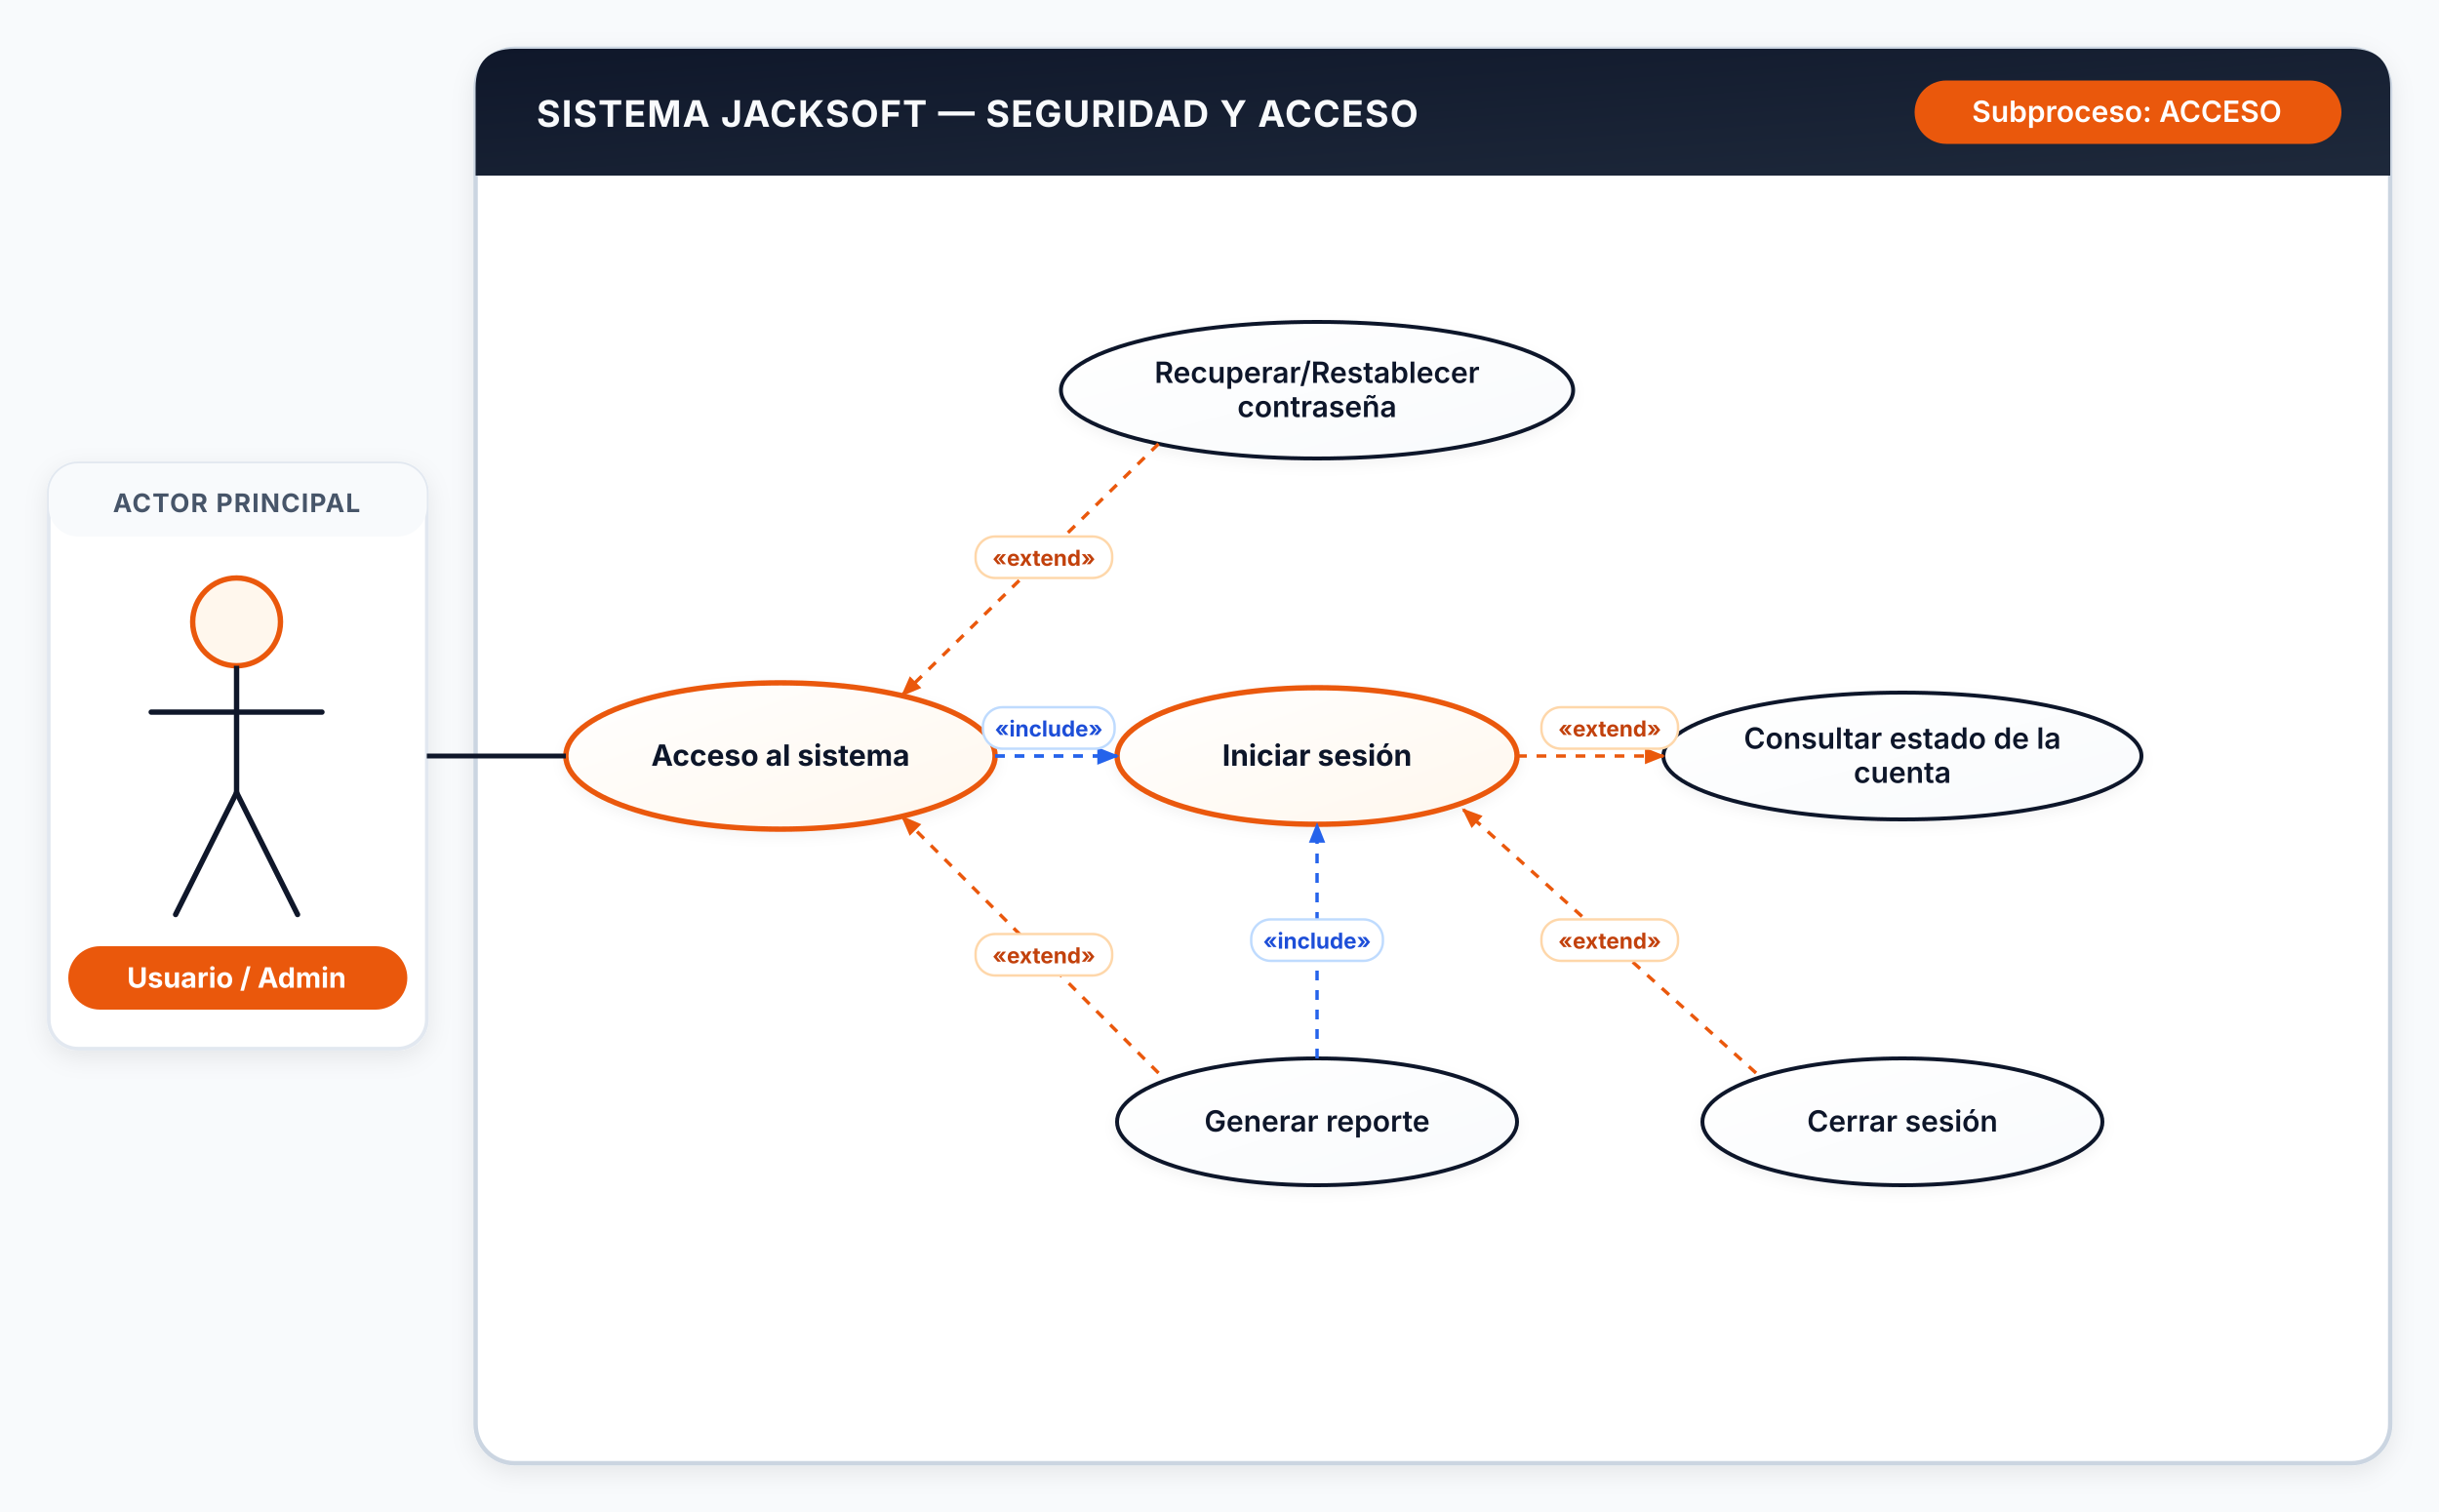
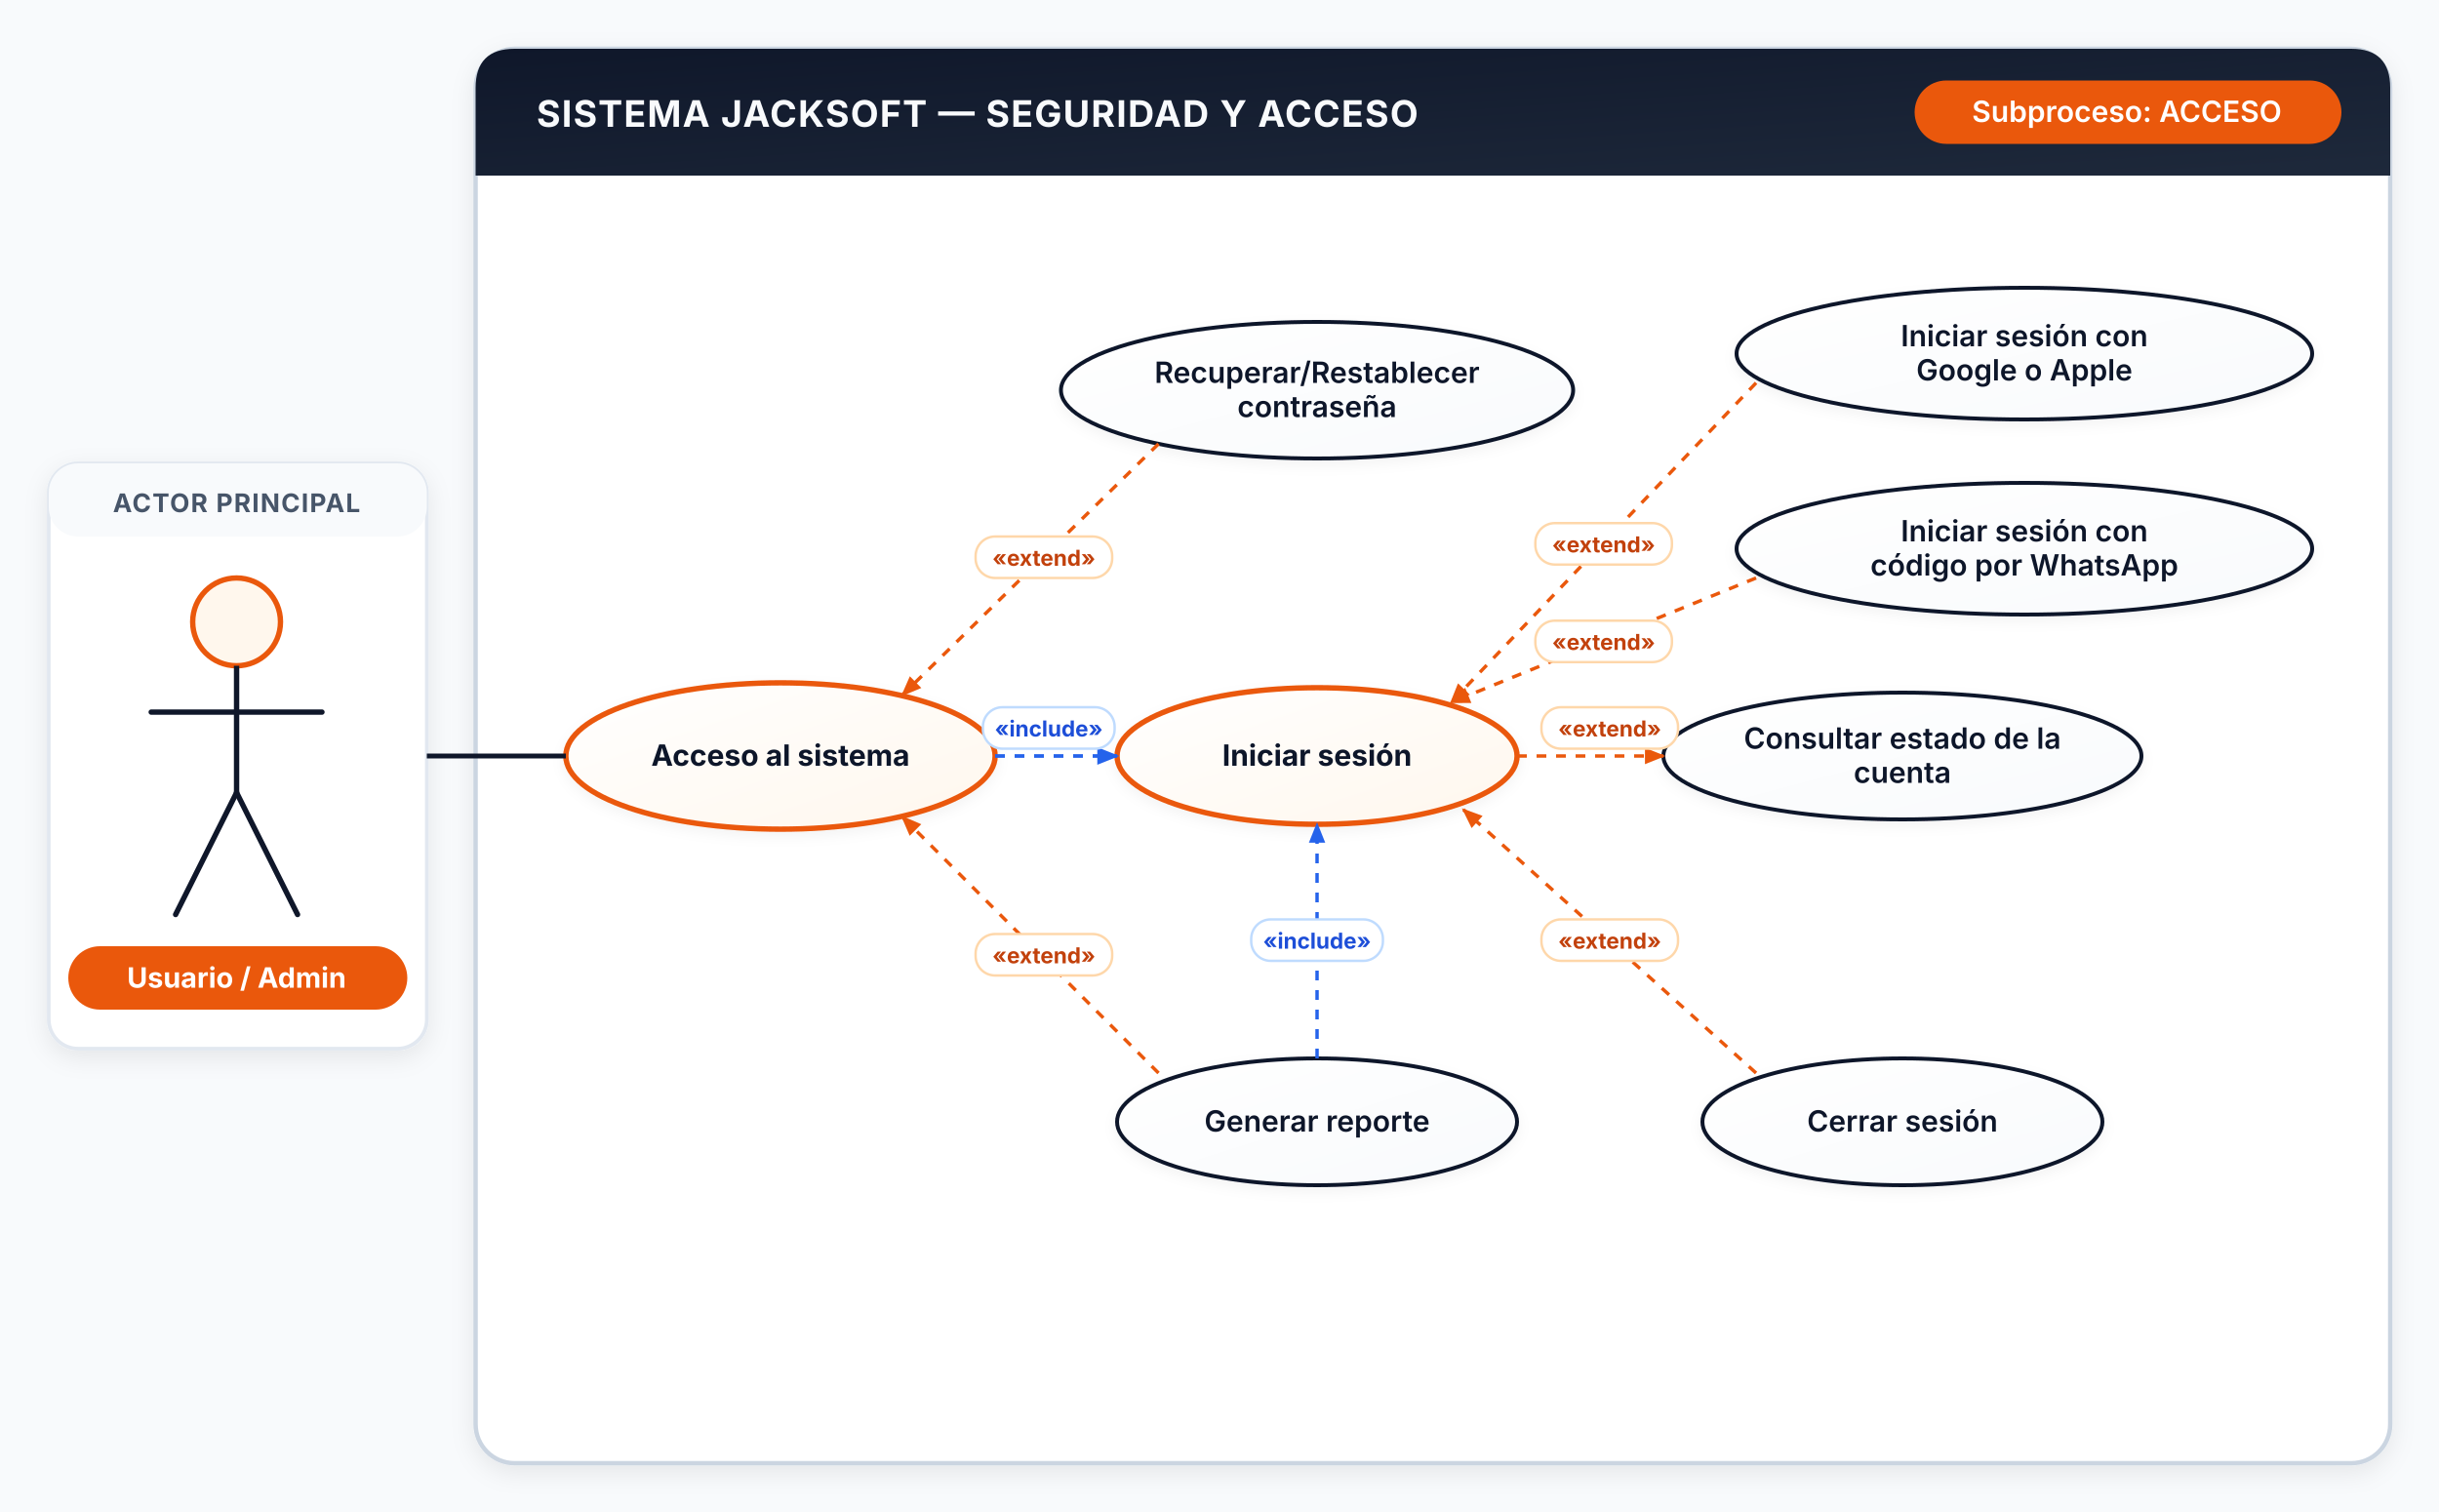
<svg xmlns="http://www.w3.org/2000/svg" width="1000" height="620" viewBox="0 0 1000 620">
  <defs>
    <linearGradient id="headerGrad" x1="0%" y1="0%" x2="100%" y2="100%">
      <stop offset="0%" stop-color="#0f172a" />
      <stop offset="100%" stop-color="#1e293b" />
    </linearGradient>
    <linearGradient id="hubUcGrad" x1="0%" y1="0%" x2="100%" y2="100%">
      <stop offset="0%" stop-color="#ffffff" />
      <stop offset="100%" stop-color="#fff7ed" />
    </linearGradient>
    <linearGradient id="ucGrad" x1="0%" y1="0%" x2="100%" y2="100%">
      <stop offset="0%" stop-color="#ffffff" />
      <stop offset="100%" stop-color="#f8fafc" />
    </linearGradient>
    <marker id="extendArrow" viewBox="0 0 10 10" refX="9" refY="5" markerWidth="6" markerHeight="6" orient="auto-start-reverse">
      <path d="M 0 1 L 10 5 L 0 9 z" fill="#ea580c" />
    </marker>
    <marker id="includeArrow" viewBox="0 0 10 10" refX="9" refY="5" markerWidth="6" markerHeight="6" orient="auto-start-reverse">
      <path d="M 0 1 L 10 5 L 0 9 z" fill="#2563eb" />
    </marker>
    <filter id="cardShadow" x="-10%" y="-10%" width="120%" height="125%" filterUnits="userSpaceOnUse">
      <feDropShadow dx="0" dy="3" stdDeviation="5" flood-color="#0f172a" flood-opacity="0.08" />
    </filter>
    <filter id="pillShadow" x="-10%" y="-10%" width="120%" height="130%" filterUnits="userSpaceOnUse">
      <feDropShadow dx="0" dy="2" stdDeviation="2.5" flood-color="#000000" flood-opacity="0.05" />
    </filter>
  </defs>
  <rect width="100%" height="100%" fill="#f8fafc" />
  <rect x="195" y="20" width="785" height="580" rx="16" fill="#ffffff" stroke="#cbd5e1" stroke-width="1.8" filter="url(#cardShadow)" />
  <path d="M 195 36 Q 195 20 211 20 L 964 20 Q 980 20 980 36 L 980 72 L 195 72 Z" fill="url(#headerGrad)" />
  <text x="220" y="52" font-family="'Inter', -apple-system, sans-serif" font-size="15" font-weight="700" fill="#f8fafc" letter-spacing="0.5">
    SISTEMA JACKSOFT — SEGURIDAD Y ACCESO
  </text>
  <rect x="785" y="33" width="175" height="26" rx="13" fill="#ea580c" />
  <text x="872" y="50" font-family="'Inter', -apple-system, sans-serif" font-size="12" font-weight="600" fill="#ffffff" text-anchor="middle">
    Subproceso: ACCESO
  </text>
  <rect x="20" y="190.0" width="155" height="240" rx="12" fill="#ffffff" stroke="#e2e8f0" stroke-width="1.5" filter="url(#cardShadow)" />
  <rect x="20" y="190.0" width="155" height="30" rx="12" fill="#f8fafc" />
  <text x="97" y="210.0" font-family="'Inter', -apple-system, sans-serif" font-size="10.5" font-weight="700" fill="#475569" text-anchor="middle" letter-spacing="0.5">
    ACTOR PRINCIPAL
  </text>
  <circle cx="97" cy="255.0" r="18" fill="#fff7ed" stroke="#ea580c" stroke-width="2.2" />
  <line x1="97" y1="273.0" x2="97" y2="325.0" stroke="#0f172a" stroke-width="2.2" />
  <line x1="62" y1="292.0" x2="132" y2="292.0" stroke="#0f172a" stroke-width="2.2" stroke-linecap="round" />
  <line x1="97" y1="325.0" x2="72" y2="375.0" stroke="#0f172a" stroke-width="2.2" stroke-linecap="round" />
  <line x1="97" y1="325.0" x2="122" y2="375.0" stroke="#0f172a" stroke-width="2.2" stroke-linecap="round" />
  <rect x="28" y="388.0" width="139" height="26" rx="13" fill="#ea580c" />
  <text x="97" y="405.0" font-family="'Inter', -apple-system, sans-serif" font-size="11.5" font-weight="700" fill="#ffffff" text-anchor="middle">
    Usuario / Admin
  </text>
  <g filter="url(#pillShadow)">
    <ellipse cx="320" cy="310.0" rx="88" ry="30" fill="url(#hubUcGrad)" stroke="#ea580c" stroke-width="2.2" />
    <text x="320" y="314.0" font-family="'Inter', sans-serif" font-size="12" font-weight="700" fill="#0f172a" text-anchor="middle">Acceso al sistema</text>
  </g>
  <g filter="url(#pillShadow)">
    <ellipse cx="540" cy="310.0" rx="82" ry="28" fill="url(#hubUcGrad)" stroke="#ea580c" stroke-width="2.2" />
    <text x="540" y="314.0" font-family="'Inter', sans-serif" font-size="12" font-weight="700" fill="#0f172a" text-anchor="middle">Iniciar sesión</text>
  </g>
  <g filter="url(#pillShadow)">
    <ellipse cx="780" cy="310.0" rx="98" ry="26" fill="url(#ucGrad)" stroke="#0f172a" stroke-width="1.6" />
    <text x="780" y="307.0" font-family="'Inter', sans-serif" font-size="12" font-weight="600" fill="#0f172a" text-anchor="middle">Consultar estado de la</text>
    <text x="780" y="321.0" font-family="'Inter', sans-serif" font-size="12" font-weight="600" fill="#0f172a" text-anchor="middle">cuenta</text>
  </g>
  <g filter="url(#pillShadow)">
    <ellipse cx="540" cy="160.0" rx="105" ry="28" fill="url(#ucGrad)" stroke="#0f172a" stroke-width="1.6" />
    <text x="540" y="157.0" font-family="'Inter', sans-serif" font-size="12" font-weight="600" fill="#0f172a" text-anchor="middle">Recuperar/Restablecer</text>
    <text x="540" y="171.0" font-family="'Inter', sans-serif" font-size="12" font-weight="600" fill="#0f172a" text-anchor="middle">contraseña</text>
  </g>
  <g filter="url(#pillShadow)">
    <ellipse cx="540" cy="460.0" rx="82" ry="26" fill="url(#ucGrad)" stroke="#0f172a" stroke-width="1.6" />
    <text x="540" y="464.0" font-family="'Inter', sans-serif" font-size="12" font-weight="600" fill="#0f172a" text-anchor="middle">Generar reporte</text>
  </g>
  <g filter="url(#pillShadow)">
    <ellipse cx="780" cy="460.0" rx="82" ry="26" fill="url(#ucGrad)" stroke="#0f172a" stroke-width="1.6" />
    <text x="780" y="464.0" font-family="'Inter', sans-serif" font-size="12" font-weight="600" fill="#0f172a" text-anchor="middle">Cerrar sesión</text>
  </g>
+   <g filter="url(#pillShadow)">
+     <ellipse cx="830" cy="145.0" rx="118" ry="27" fill="url(#ucGrad)" stroke="#0f172a" stroke-width="1.6" />
+     <text x="830" y="142.0" font-family="'Inter', sans-serif" font-size="12" font-weight="600" fill="#0f172a" text-anchor="middle">Iniciar sesión con</text>
+     <text x="830" y="156.0" font-family="'Inter', sans-serif" font-size="12" font-weight="600" fill="#0f172a" text-anchor="middle">Google o Apple</text>
+   </g>
+   <g filter="url(#pillShadow)">
+     <ellipse cx="830" cy="225.0" rx="118" ry="27" fill="url(#ucGrad)" stroke="#0f172a" stroke-width="1.6" />
+     <text x="830" y="222.0" font-family="'Inter', sans-serif" font-size="12" font-weight="600" fill="#0f172a" text-anchor="middle">Iniciar sesión con</text>
+     <text x="830" y="236.0" font-family="'Inter', sans-serif" font-size="12" font-weight="600" fill="#0f172a" text-anchor="middle">código por WhatsApp</text>
+   </g>
+   <line x1="720" y1="157.0" x2="595" y2="288.0" stroke="#ea580c" stroke-width="1.4" stroke-dasharray="4,4" marker-end="url(#extendArrow)" />
+   <rect x="629.5" y="214.5" width="56" height="17" rx="8" fill="#ffffff" stroke="#fed7aa" stroke-width="1" />
+   <text x="657.5" y="226.5" font-family="'Inter', sans-serif" font-size="9" font-weight="700" fill="#c2410c" text-anchor="middle">«extend»</text>
+   <line x1="720" y1="237.0" x2="595" y2="288.0" stroke="#ea580c" stroke-width="1.4" stroke-dasharray="4,4" marker-end="url(#extendArrow)" />
+   <rect x="629.5" y="254.5" width="56" height="17" rx="8" fill="#ffffff" stroke="#fed7aa" stroke-width="1" />
+   <text x="657.5" y="266.5" font-family="'Inter', sans-serif" font-size="9" font-weight="700" fill="#c2410c" text-anchor="middle">«extend»</text>
  <line x1="175" y1="310.0" x2="232" y2="310.0" stroke="#0f172a" stroke-width="2" />
  <line x1="408" y1="310.0" x2="458" y2="310.0" stroke="#2563eb" stroke-width="1.5" stroke-dasharray="4,4" marker-end="url(#includeArrow)" />
  <rect x="403.0" y="290.0" width="54" height="17" rx="8" fill="#ffffff" stroke="#bfdbfe" stroke-width="1" />
  <text x="430.0" y="302.0" font-family="'Inter', sans-serif" font-size="9" font-weight="700" fill="#1d4ed8" text-anchor="middle">«include»</text>
  <line x1="622" y1="310.0" x2="682" y2="310.0" stroke="#ea580c" stroke-width="1.4" stroke-dasharray="4,4" marker-end="url(#extendArrow)" />
  <rect x="632.0" y="290.0" width="56" height="17" rx="8" fill="#ffffff" stroke="#fed7aa" stroke-width="1" />
  <text x="660.0" y="302.0" font-family="'Inter', sans-serif" font-size="9" font-weight="700" fill="#c2410c" text-anchor="middle">«extend»</text>
  <line x1="475" y1="182.0" x2="370" y2="285.0" stroke="#ea580c" stroke-width="1.4" stroke-dasharray="4,4" marker-end="url(#extendArrow)" />
  <rect x="400.0" y="220.0" width="56" height="17" rx="8" fill="#ffffff" stroke="#fed7aa" stroke-width="1" />
  <text x="428.0" y="232.0" font-family="'Inter', sans-serif" font-size="9" font-weight="700" fill="#c2410c" text-anchor="middle">«extend»</text>
  <line x1="475" y1="440.0" x2="370" y2="335.0" stroke="#ea580c" stroke-width="1.4" stroke-dasharray="4,4" marker-end="url(#extendArrow)" />
  <rect x="400.0" y="383.0" width="56" height="17" rx="8" fill="#ffffff" stroke="#fed7aa" stroke-width="1" />
  <text x="428.0" y="395.0" font-family="'Inter', sans-serif" font-size="9" font-weight="700" fill="#c2410c" text-anchor="middle">«extend»</text>
  <line x1="540" y1="434.0" x2="540" y2="338.0" stroke="#2563eb" stroke-width="1.4" stroke-dasharray="4,4" marker-end="url(#includeArrow)" />
  <rect x="513" y="377.0" width="54" height="17" rx="8" fill="#ffffff" stroke="#bfdbfe" stroke-width="1" />
  <text x="540" y="389.0" font-family="'Inter', sans-serif" font-size="9" font-weight="700" fill="#1d4ed8" text-anchor="middle">«include»</text>
  <line x1="720" y1="440.0" x2="600" y2="332.0" stroke="#ea580c" stroke-width="1.4" stroke-dasharray="4,4" marker-end="url(#extendArrow)" />
  <rect x="632.0" y="377.0" width="56" height="17" rx="8" fill="#ffffff" stroke="#fed7aa" stroke-width="1" />
  <text x="660.0" y="389.0" font-family="'Inter', sans-serif" font-size="9" font-weight="700" fill="#c2410c" text-anchor="middle">«extend»</text>
</svg>
